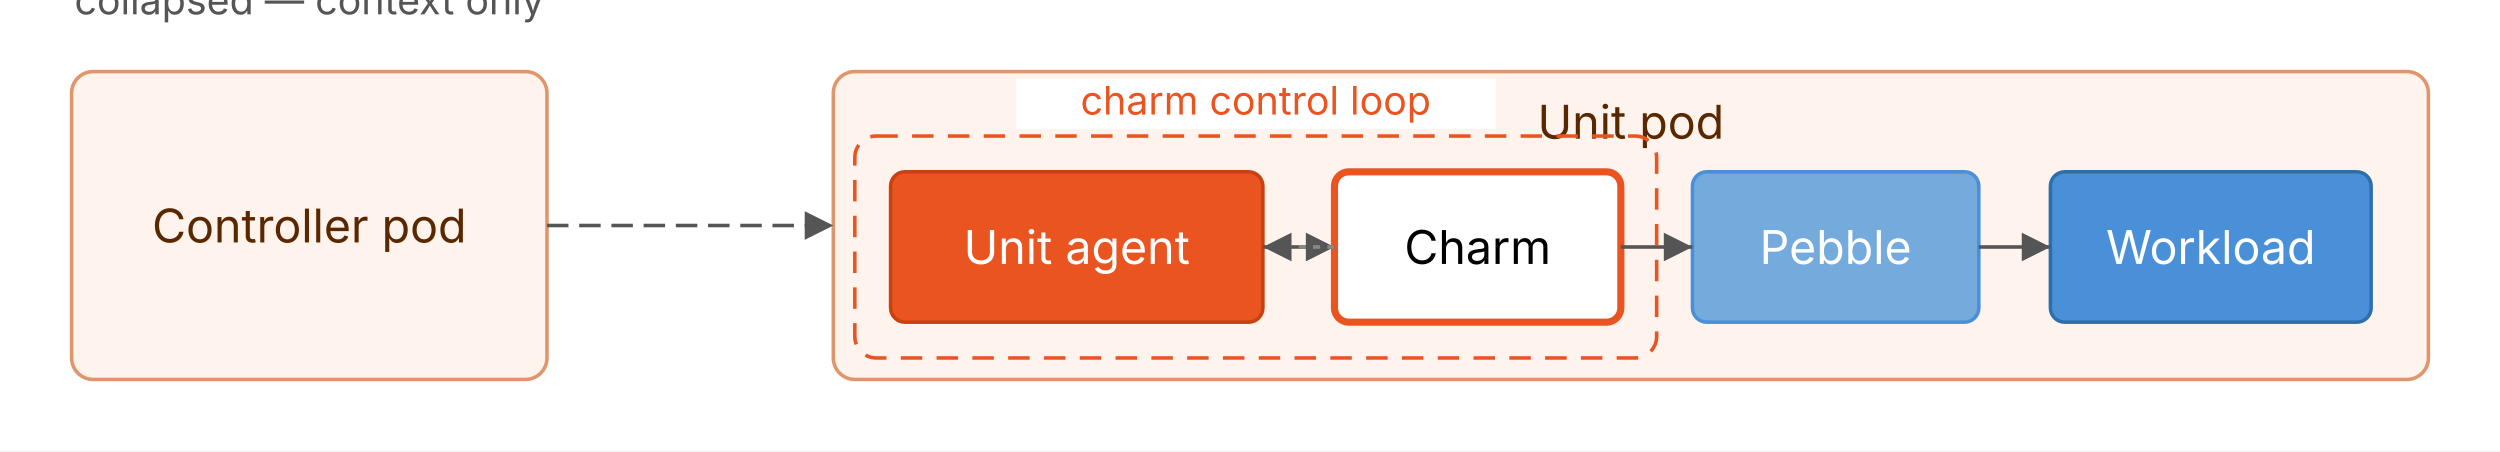
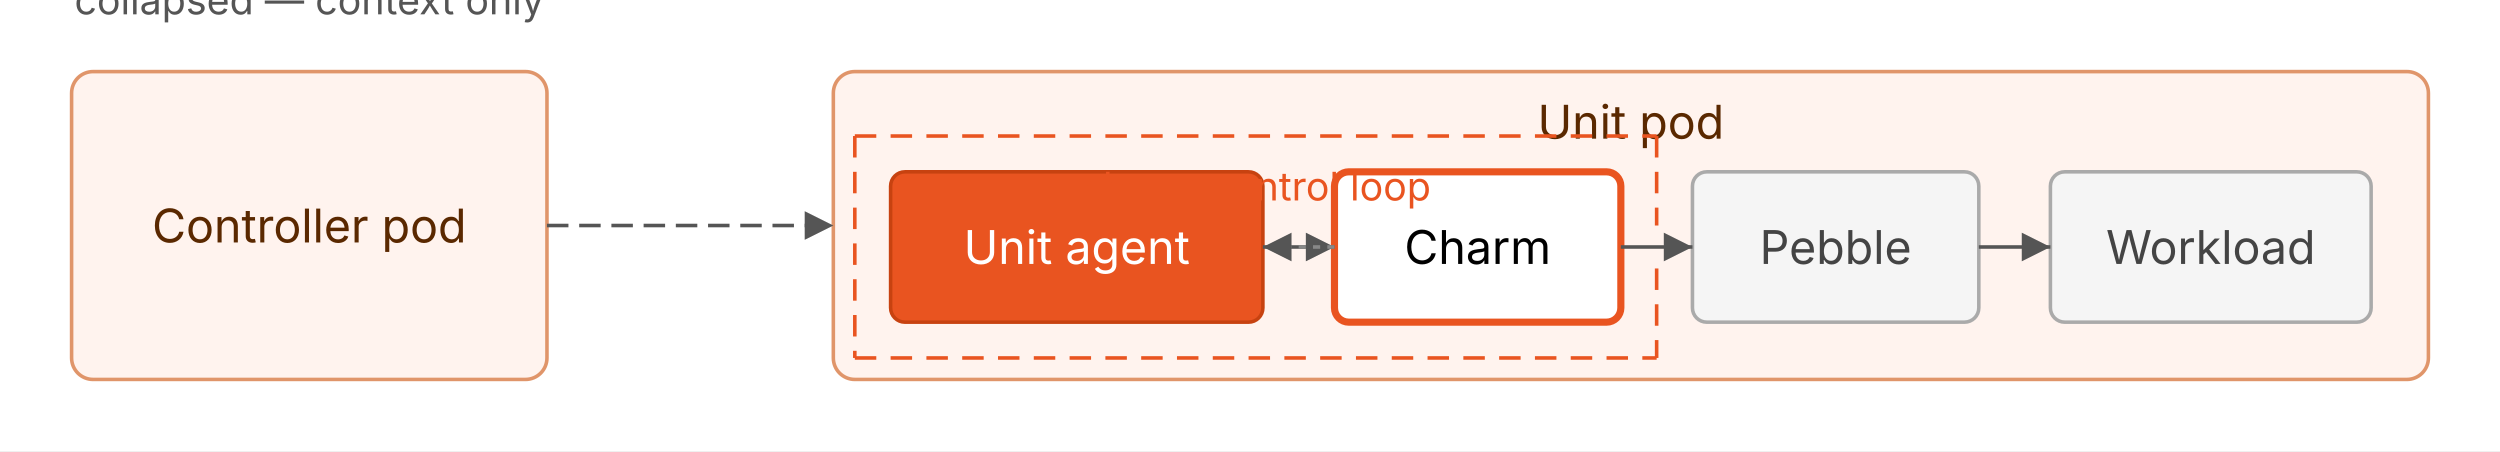
<svg xmlns="http://www.w3.org/2000/svg" width="698.4" height="126.0" viewBox="0 0 698.4 126.0">
  <defs>
    <marker markerWidth="8" markerHeight="8" viewBox="0 0 8 8" orient="auto" id="arrow" refX="8" refY="4.0">
      <path d="M0,0 L8,4.0 L0,8 Z" fill="#555555" />
    </marker>
  </defs>
  <rect x="0" y="0" width="698.4" height="126.0" fill="#FFFFFF" />
  <g id="ggarch-nodes">
    <rect x="232.8" y="20.0" width="445.6" height="86.0" fill="#FFF3EE" stroke="#E0956A" stroke-width="1" rx="6" ry="6" />
    <text x="455.6" y="34.0" font-size="13" font-family="'Ubuntu Sans', Ubuntu, system-ui, -apple-system, sans-serif" fill="#5A2800" text-anchor="middle" dominant-baseline="central">Unit pod</text>
    <rect x="248.8" y="48.0" width="104.0" height="42.0" fill="#E95420" stroke="#C74210" stroke-width="1" rx="4" ry="4" />
    <text x="300.8" y="69.0" font-size="13" font-family="'Ubuntu Sans', Ubuntu, system-ui, -apple-system, sans-serif" fill="#FFFFFF" text-anchor="middle" dominant-baseline="central">Unit agent</text>
    <rect x="372.8" y="48.0" width="80.0" height="42.0" fill="#FFFFFF" stroke="#E95420" stroke-width="2" rx="4" ry="4" />
    <text x="412.8" y="69.0" font-size="13" font-family="'Ubuntu Sans', Ubuntu, system-ui, -apple-system, sans-serif" fill="#000000" text-anchor="middle" dominant-baseline="central">Charm</text>
-     <rect x="472.8" y="48.0" width="80.0" height="42.0" fill="#74AADC" stroke="#4A90D9" stroke-width="1" rx="4" ry="4" />
-     <text x="512.8" y="69.0" font-size="13" font-family="'Ubuntu Sans', Ubuntu, system-ui, -apple-system, sans-serif" fill="#FFFFFF" text-anchor="middle" dominant-baseline="central">Pebble</text>
-     <rect x="572.8" y="48.0" width="89.6" height="42.0" fill="#4A90D9" stroke="#2C6FAC" stroke-width="1" rx="4" ry="4" />
-     <text x="617.6" y="69.0" font-size="13" font-family="'Ubuntu Sans', Ubuntu, system-ui, -apple-system, sans-serif" fill="#FFFFFF" text-anchor="middle" dominant-baseline="central">Workload</text>
+     <rect x="472.8" y="48.0" width="80.0" height="42.0" fill="#F5F5F5" stroke="#AAAAAA" stroke-width="1" rx="4" ry="4" />
+     <text x="512.8" y="69.0" font-size="13" font-family="'Ubuntu Sans', Ubuntu, system-ui, -apple-system, sans-serif" fill="#444444" text-anchor="middle" dominant-baseline="central">Pebble</text>
+     <rect x="572.8" y="48.0" width="89.6" height="42.0" fill="#F5F5F5" stroke="#AAAAAA" stroke-width="1" rx="4" ry="4" />
+     <text x="617.6" y="69.0" font-size="13" font-family="'Ubuntu Sans', Ubuntu, system-ui, -apple-system, sans-serif" fill="#444444" text-anchor="middle" dominant-baseline="central">Workload</text>
    <rect x="20.0" y="20.0" width="132.8" height="86.0" fill="#FFF3EE" stroke="#E0956A" stroke-width="1" rx="6" ry="6" />
    <text x="86.4" y="63.0" font-size="13" font-family="'Ubuntu Sans', Ubuntu, system-ui, -apple-system, sans-serif" fill="#5A2800" text-anchor="middle" dominant-baseline="central">Controller pod</text>
  </g>
  <g id="ggarch-edges">
    <path d="M 152.8 63.0 L 232.8 63.0" fill="none" stroke="#555555" stroke-width="1" stroke-dasharray="6,3" marker-end="url(#arrow)" />
    <path d="M 352.8 69.0 L 372.8 69.0" fill="none" stroke="#555555" stroke-width="1" marker-end="url(#arrow)" />
    <path d="M 372.8 69.0 L 352.8 69.0" fill="none" stroke="#888888" stroke-width="1" stroke-dasharray="2,2" marker-end="url(#arrow)" />
    <path d="M 452.8 69.0 L 472.8 69.0" fill="none" stroke="#555555" stroke-width="1" marker-end="url(#arrow)" />
    <path d="M 552.8 69.0 L 572.8 69.0" fill="none" stroke="#555555" stroke-width="1" marker-end="url(#arrow)" />
  </g>
  <g id="ggarch-annotations">
    <text x="86.4" y="4.0" font-size="11" font-family="'Ubuntu Sans', Ubuntu, system-ui, -apple-system, sans-serif" fill="#555555" text-anchor="middle" dominant-baseline="auto">collapsed — context only</text>
-     <rect x="238.8" y="38.0" width="224.0" height="62.0" fill="none" stroke="#E95420" stroke-width="1" rx="6" ry="6" stroke-dasharray="6,4" />
-     <rect x="283.8" y="22.0" width="134" height="14" fill="#FFFFFF" stroke="none" />
-     <text x="350.8" y="32.0" font-size="11" font-family="'Ubuntu Sans', Ubuntu, system-ui, -apple-system, sans-serif" fill="#E95420" text-anchor="middle" dominant-baseline="auto">charm control loop</text>
+     <path d="M238.8,38.0 L462.8,38.0" stroke="#E95420" stroke-width="1" fill="none" stroke-dasharray="6,4" />
+     <path d="M238.8,100.0 L462.8,100.0" stroke="#E95420" stroke-width="1" fill="none" stroke-dasharray="6,4" />
+     <path d="M238.8,38.0 L238.8,100.0" stroke="#E95420" stroke-width="1" fill="none" stroke-dasharray="6,4" />
+     <path d="M462.8,38.0 L462.8,63.0" stroke="#E95420" stroke-width="1" fill="none" stroke-dasharray="6,4" />
+     <path d="M462.8,75.0 L462.8,100.0" stroke="#E95420" stroke-width="1" fill="none" stroke-dasharray="6,4" />
+     <text x="350.8" y="52.0" font-size="11" font-family="'Ubuntu Sans', Ubuntu, system-ui, -apple-system, sans-serif" fill="#E95420" text-anchor="middle" dominant-baseline="central">charm control loop</text>
  </g>
</svg>
